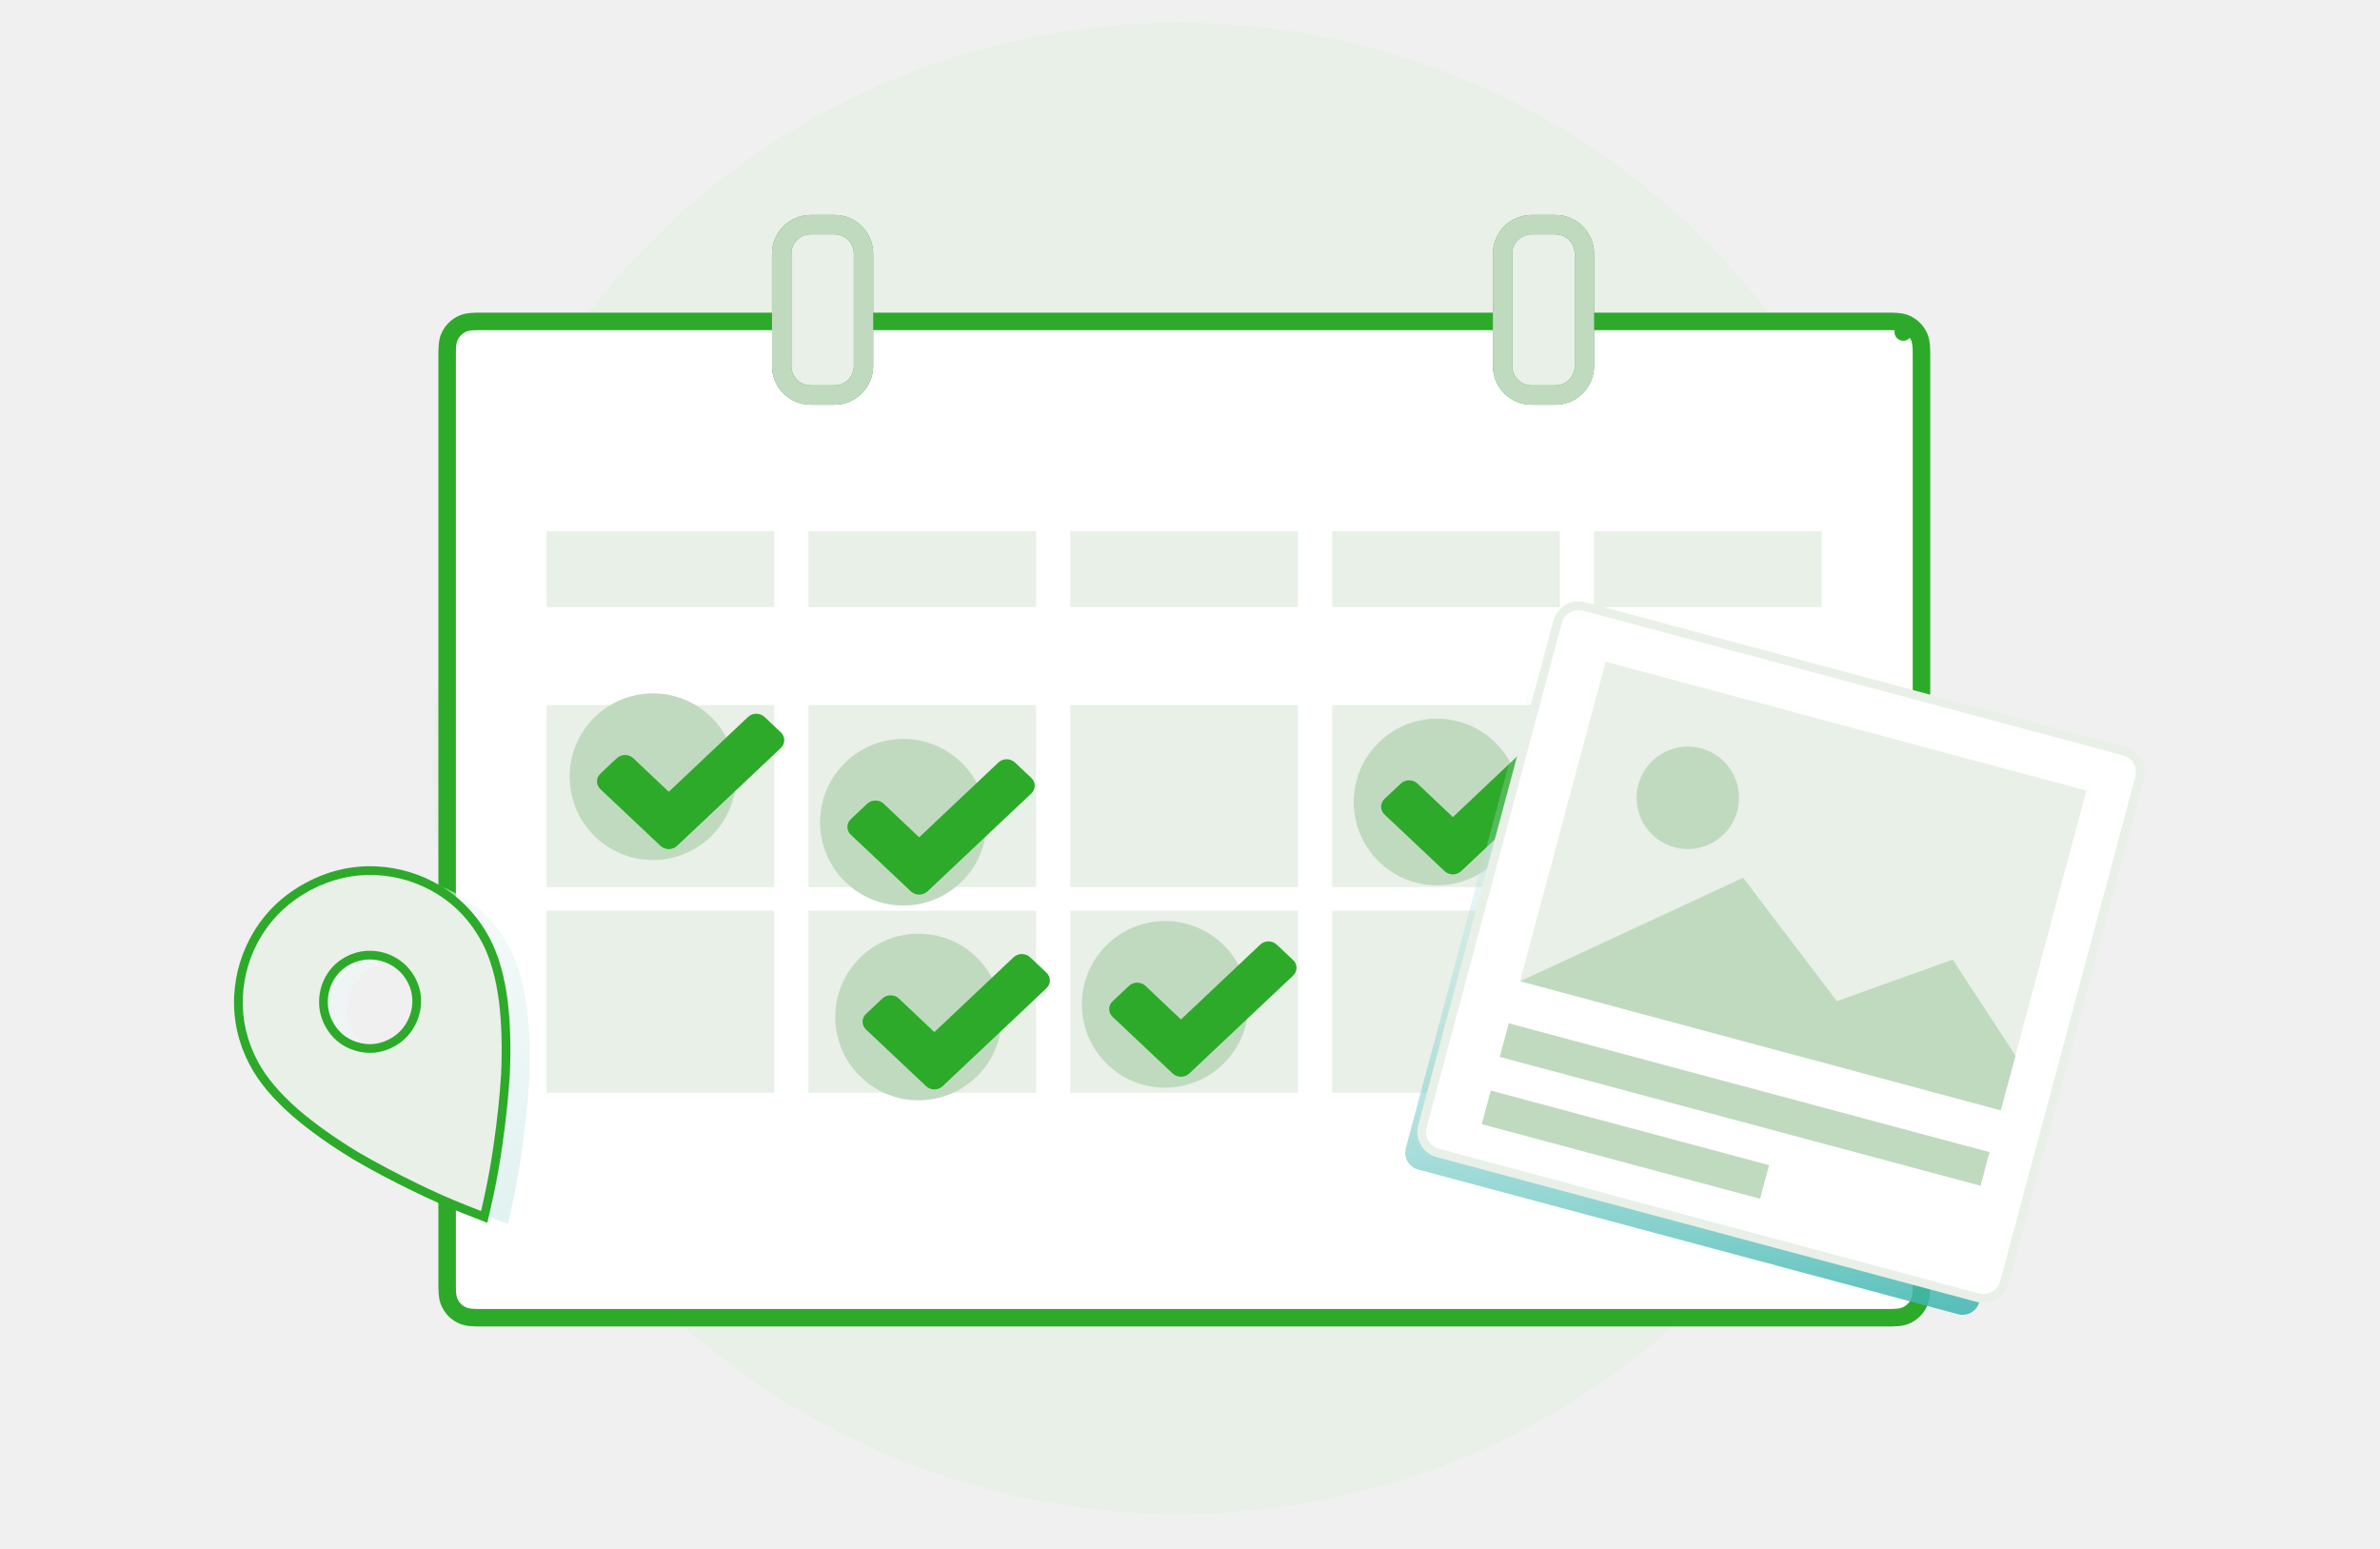
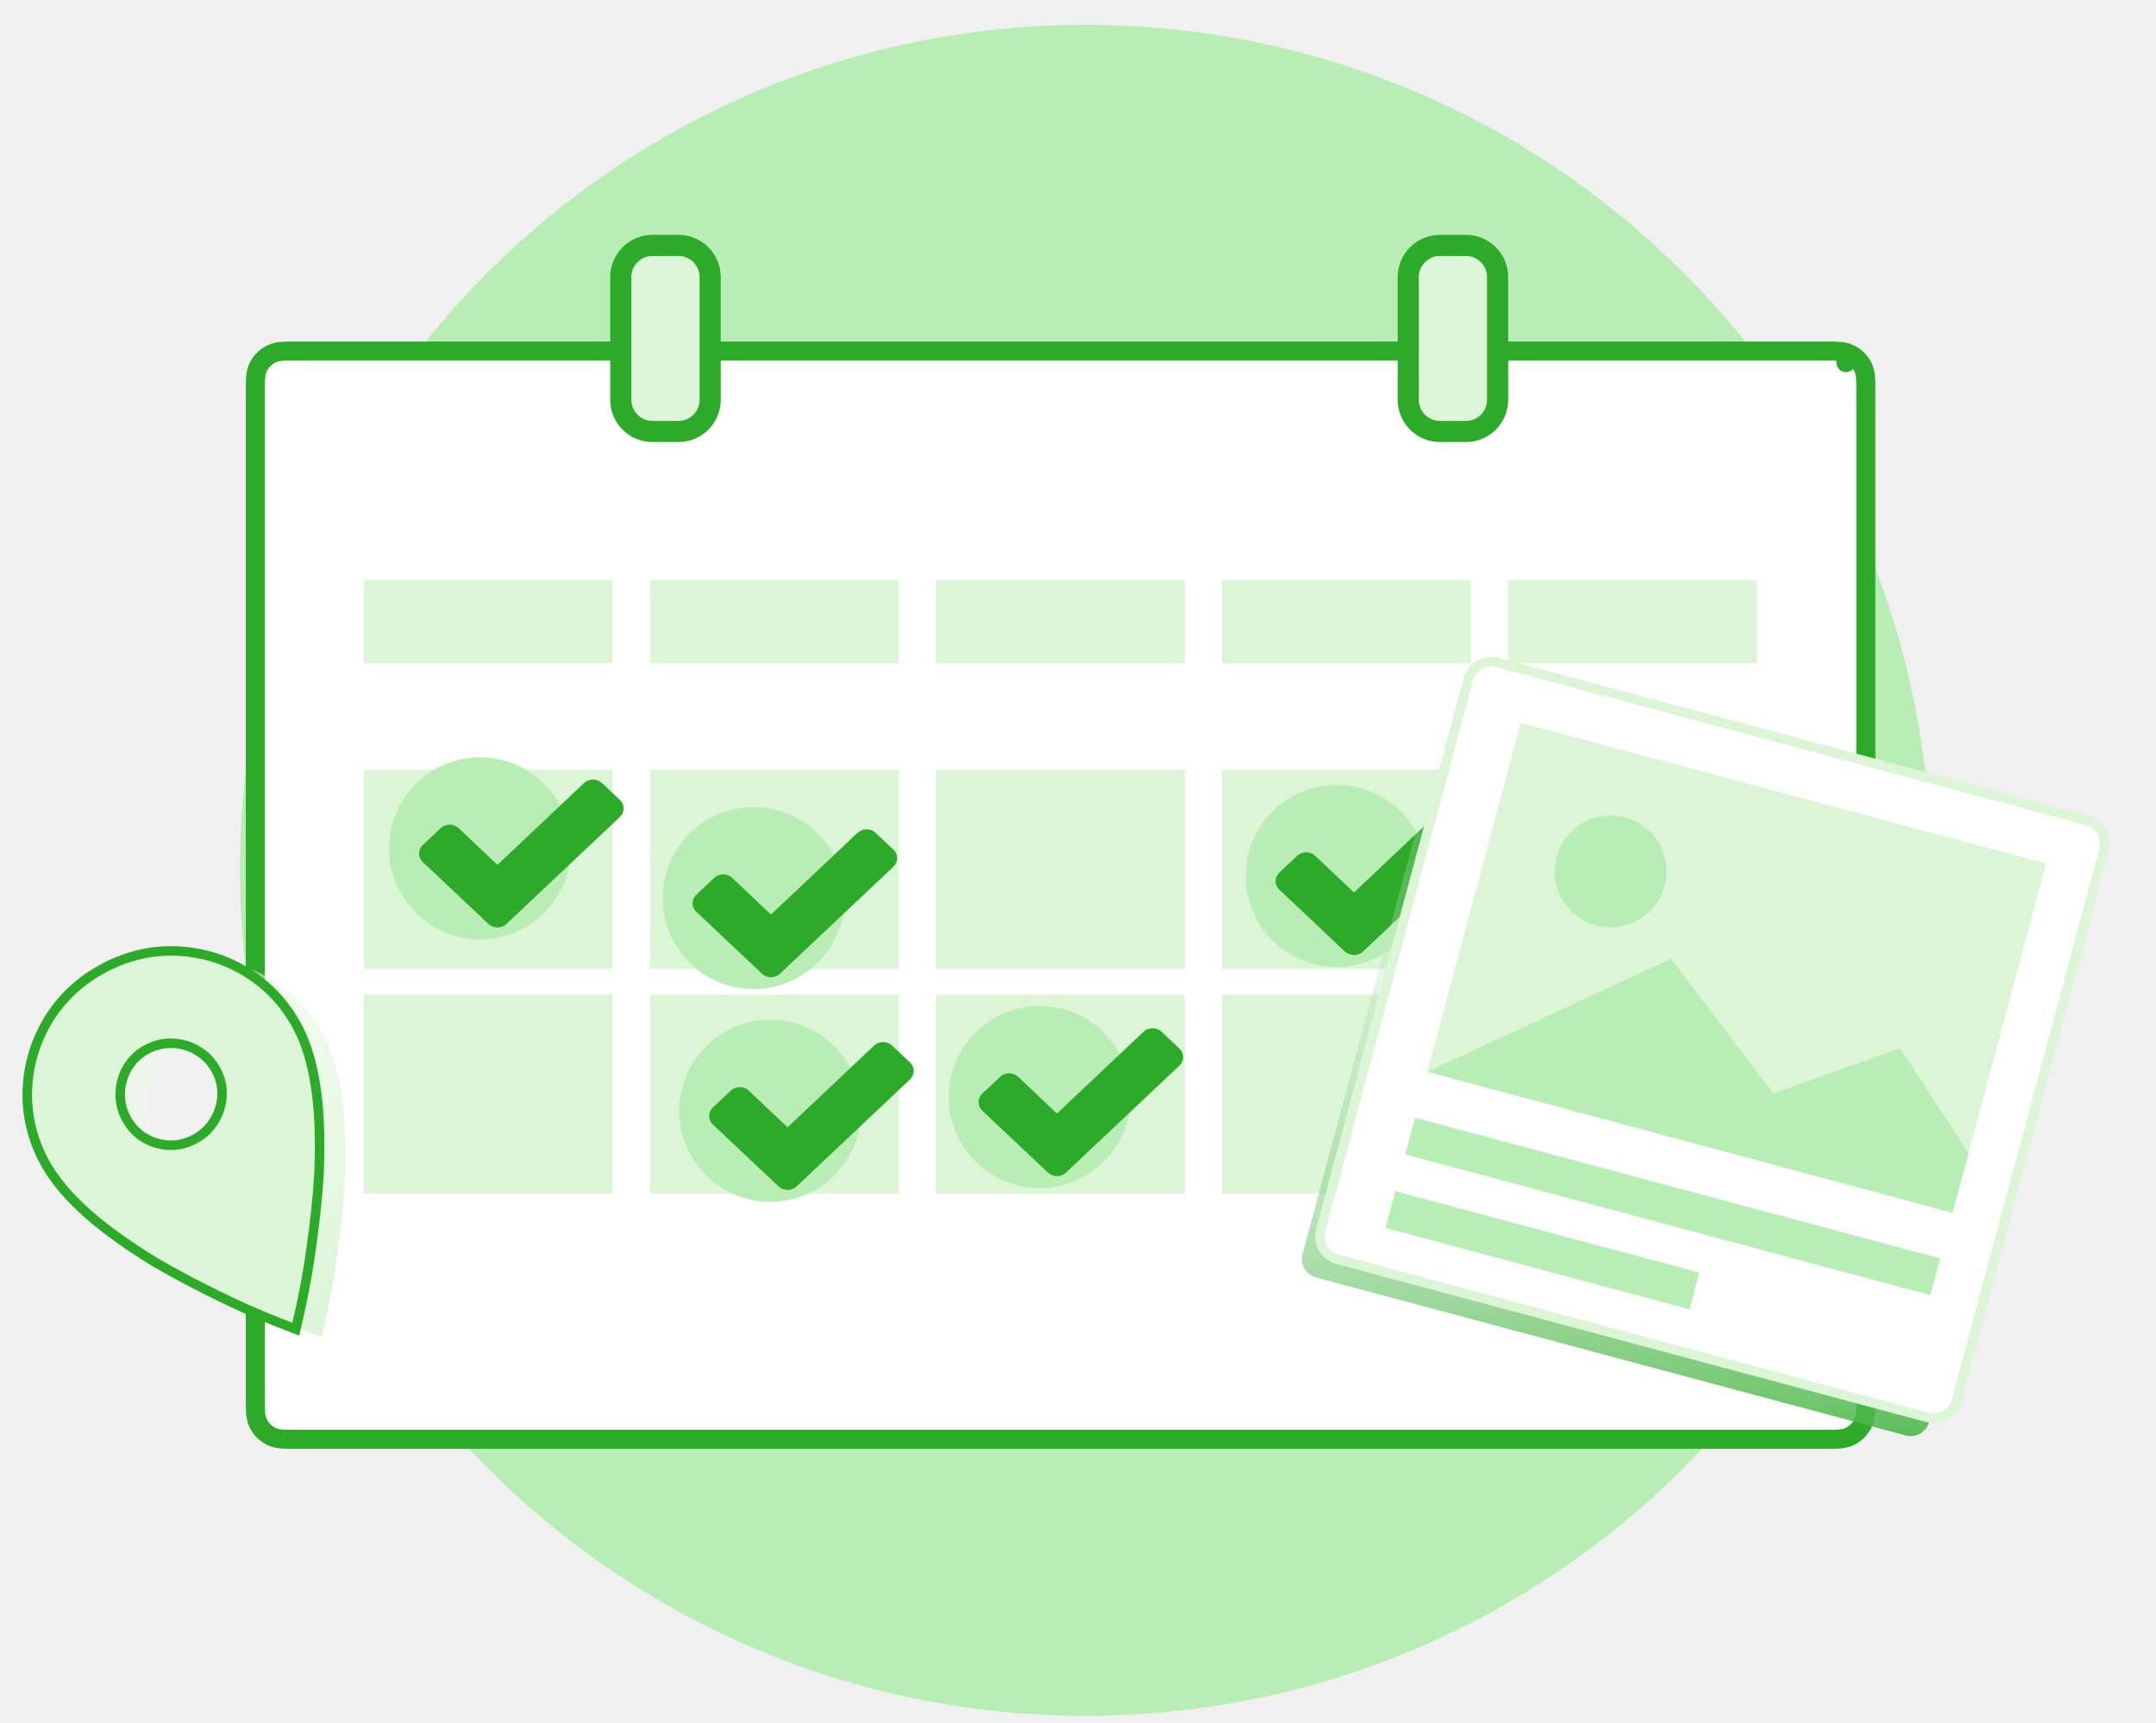
- <svg xmlns="http://www.w3.org/2000/svg" width="246" height="160" viewBox="0 0 246 160" fill="none">
-   <g id="events-icon">
-     <g id="step2">
-       <circle id="Oval 3" cx="121.823" cy="79.412" r="77.059" fill="#E8F0E8" />
-       <g id="browser">
-         <g id="Rectangle 5">
-           <path d="M197.132 33.512L196.723 34.314L197.132 33.512C196.791 33.338 196.437 33.274 196.081 33.245C195.744 33.218 195.335 33.218 194.861 33.218L194.826 33.218H49.998L49.963 33.218C49.489 33.218 49.079 33.218 48.742 33.245C48.386 33.274 48.032 33.338 47.692 33.512C47.184 33.771 46.771 34.184 46.512 34.692C46.338 35.032 46.274 35.386 46.245 35.742C46.218 36.079 46.218 36.489 46.218 36.963L46.218 36.998V132.414L46.218 132.449C46.218 132.923 46.218 133.332 46.245 133.67C46.274 134.025 46.338 134.379 46.512 134.72C46.771 135.228 47.184 135.641 47.692 135.9C48.032 136.073 48.386 136.137 48.742 136.167C49.079 136.194 49.489 136.194 49.963 136.194H49.998H194.826H194.861C195.335 136.194 195.744 136.194 196.081 136.167C196.437 136.137 196.791 136.073 197.132 135.9C197.64 135.641 198.053 135.228 198.312 134.72C198.485 134.379 198.549 134.025 198.578 133.67C198.606 133.333 198.606 132.923 198.606 132.449V132.414V36.998V36.963C198.606 36.488 198.606 36.079 198.578 35.742C198.549 35.386 198.485 35.032 198.312 34.692C198.053 34.184 197.64 33.771 197.132 33.512Z" fill="white" />
-           <path d="M197.132 33.512L196.723 34.314L197.132 33.512C196.791 33.338 196.437 33.274 196.081 33.245C195.744 33.218 195.335 33.218 194.861 33.218L194.826 33.218H49.998L49.963 33.218C49.489 33.218 49.079 33.218 48.742 33.245C48.386 33.274 48.032 33.338 47.692 33.512C47.184 33.771 46.771 34.184 46.512 34.692C46.338 35.032 46.274 35.386 46.245 35.742C46.218 36.079 46.218 36.489 46.218 36.963L46.218 36.998V132.414L46.218 132.449C46.218 132.923 46.218 133.332 46.245 133.67C46.274 134.025 46.338 134.379 46.512 134.72C46.771 135.228 47.184 135.641 47.692 135.9C48.032 136.073 48.386 136.137 48.742 136.167C49.079 136.194 49.489 136.194 49.963 136.194H49.998H194.826H194.861C195.335 136.194 195.744 136.194 196.081 136.167C196.437 136.137 196.791 136.073 197.132 135.9C197.64 135.641 198.053 135.228 198.312 134.72C198.485 134.379 198.549 134.025 198.578 133.67C198.606 133.333 198.606 132.923 198.606 132.449V132.414V36.998V36.963C198.606 36.488 198.606 36.079 198.578 35.742C198.549 35.386 198.485 35.032 198.312 34.692C198.053 34.184 197.64 33.771 197.132 33.512Z" stroke="#C0DAC0" stroke-width="1.8" stroke-linecap="round" stroke-linejoin="round" />
-           <path d="M197.132 33.512L196.723 34.314L197.132 33.512C196.791 33.338 196.437 33.274 196.081 33.245C195.744 33.218 195.335 33.218 194.861 33.218L194.826 33.218H49.998L49.963 33.218C49.489 33.218 49.079 33.218 48.742 33.245C48.386 33.274 48.032 33.338 47.692 33.512C47.184 33.771 46.771 34.184 46.512 34.692C46.338 35.032 46.274 35.386 46.245 35.742C46.218 36.079 46.218 36.489 46.218 36.963L46.218 36.998V132.414L46.218 132.449C46.218 132.923 46.218 133.332 46.245 133.67C46.274 134.025 46.338 134.379 46.512 134.72C46.771 135.228 47.184 135.641 47.692 135.9C48.032 136.073 48.386 136.137 48.742 136.167C49.079 136.194 49.489 136.194 49.963 136.194H49.998H194.826H194.861C195.335 136.194 195.744 136.194 196.081 136.167C196.437 136.137 196.791 136.073 197.132 135.9C197.64 135.641 198.053 135.228 198.312 134.72C198.485 134.379 198.549 134.025 198.578 133.67C198.606 133.333 198.606 132.923 198.606 132.449V132.414V36.998V36.963C198.606 36.488 198.606 36.079 198.578 35.742C198.549 35.386 198.485 35.032 198.312 34.692C198.053 34.184 197.64 33.771 197.132 33.512Z" stroke="#2DAA2A" stroke-width="1.8" stroke-linecap="round" stroke-linejoin="round" />
-         </g>
-         <g id="Rectangle">
-           <rect x="155.307" y="23.222" width="8.458" height="17.608" rx="3" fill="#E8F0E8" />
-           <rect x="155.307" y="23.222" width="8.458" height="17.608" rx="3" stroke="#2DAA2A" stroke-width="2" stroke-linecap="round" stroke-linejoin="round" />
-           <rect x="155.307" y="23.222" width="8.458" height="17.608" rx="3" stroke="#C0DAC0" stroke-width="2" stroke-linecap="round" stroke-linejoin="round" />
-         </g>
-         <g id="Rectangle_2">
-           <rect x="80.797" y="23.222" width="8.458" height="17.608" rx="3" fill="#E8F0E8" />
-           <rect x="80.797" y="23.222" width="8.458" height="17.608" rx="3" stroke="#2DAA2A" stroke-width="2" stroke-linecap="round" stroke-linejoin="round" />
-           <rect x="80.797" y="23.222" width="8.458" height="17.608" rx="3" stroke="#C0DAC0" stroke-width="2" stroke-linecap="round" stroke-linejoin="round" />
-         </g>
-         <path id="Rectangle 6" d="M56.496 72.866H80.025V91.69H56.496V72.866Z" fill="#E8F0E8" />
-         <path id="Rectangle 6_2" d="M56.496 54.902H80.025V62.745H56.496V54.902Z" fill="#E8F0E8" />
-         <path id="Rectangle 6_3" d="M56.496 94.118H80.025V112.941H56.496V94.118Z" fill="#E8F0E8" />
-         <path id="Rectangle 6_4" d="M83.563 72.866H107.092V91.69H83.563V72.866Z" fill="#E8F0E8" />
-         <path id="Rectangle 6_5" d="M83.563 54.902H107.092V62.745H83.563V54.902Z" fill="#E8F0E8" />
-         <path id="Rectangle 6_6" d="M83.563 94.118H107.092V112.941H83.563V94.118Z" fill="#E8F0E8" />
-         <path id="Rectangle 6_7" d="M110.63 72.866H134.16V91.69H110.63V72.866Z" fill="#E8F0E8" />
-         <path id="Rectangle 6_8" d="M110.63 54.902H134.16V62.745H110.63V54.902Z" fill="#E8F0E8" />
-         <path id="Rectangle 6_9" d="M110.63 94.118H134.16V112.941H110.63V94.118Z" fill="#E8F0E8" />
-         <path id="Rectangle 6_10" d="M137.697 72.866H161.227V91.69H137.697V72.866Z" fill="#E8F0E8" />
-         <path id="Rectangle 6_11" d="M137.697 54.902H161.227V62.745H137.697V54.902Z" fill="#E8F0E8" />
-         <path id="Rectangle 6_12" d="M137.697 94.118H161.227V112.941H137.697V94.118Z" fill="#E8F0E8" />
-         <path id="Rectangle 6_13" d="M164.765 72.866H188.294V91.69H164.765V72.866Z" fill="#E8F0E8" />
-         <path id="Rectangle 6_14" d="M164.765 54.902H188.294V62.745H164.765V54.902Z" fill="#E8F0E8" />
-         <path id="Rectangle 6_15" d="M164.765 94.118H188.294V112.941H164.765V94.118Z" fill="#E8F0E8" />
-         <g id="Group 3">
-           <ellipse id="Oval 2" cx="93.37" cy="84.981" rx="8.605" ry="8.611" fill="#C0DAC0" />
-           <path id="Check - FontAwesome" fill-rule="evenodd" clip-rule="evenodd" d="M106.95 81.206C106.95 81.5 106.825 81.794 106.6 82.007L95.858 92.136C95.633 92.348 95.32 92.466 95.008 92.466C94.696 92.466 94.383 92.348 94.159 92.136L87.938 86.27C87.713 86.058 87.588 85.764 87.588 85.469C87.588 85.175 87.713 84.88 87.938 84.668L89.637 83.067C89.862 82.855 90.174 82.737 90.486 82.737C90.799 82.737 91.111 82.855 91.336 83.067L95.008 86.541L103.202 78.803C103.427 78.591 103.739 78.473 104.052 78.473C104.364 78.473 104.676 78.591 104.901 78.803L106.6 80.405C106.825 80.617 106.95 80.911 106.95 81.206Z" fill="#2DAA2A" />
-         </g>
-         <g id="Group 3_2">
-           <ellipse id="Oval 2_2" cx="148.533" cy="82.89" rx="8.605" ry="8.611" fill="#C0DAC0" />
-           <path id="Check - FontAwesome_2" fill-rule="evenodd" clip-rule="evenodd" d="M162.113 79.114C162.113 79.409 161.988 79.703 161.763 79.915L151.021 90.044C150.796 90.256 150.484 90.374 150.171 90.374C149.859 90.374 149.547 90.256 149.322 90.044L143.101 84.179C142.877 83.967 142.752 83.672 142.752 83.378C142.752 83.083 142.877 82.789 143.101 82.577L144.8 80.975C145.025 80.763 145.337 80.645 145.65 80.645C145.962 80.645 146.274 80.763 146.499 80.975L150.171 84.45L158.366 76.711C158.591 76.499 158.903 76.382 159.215 76.382C159.527 76.382 159.84 76.499 160.064 76.711L161.763 78.313C161.988 78.525 162.113 78.82 162.113 79.114Z" fill="#2DAA2A" />
-         </g>
-         <g id="Group 3_3">
-           <ellipse id="Oval 2_3" cx="173.37" cy="103.805" rx="8.605" ry="8.611" fill="#C0DAC0" />
-           <path id="Check - FontAwesome_3" fill-rule="evenodd" clip-rule="evenodd" d="M186.95 100.029C186.95 100.324 186.825 100.618 186.6 100.83L175.857 110.959C175.633 111.171 175.32 111.289 175.008 111.289C174.696 111.289 174.383 111.171 174.159 110.959L167.938 105.094C167.713 104.882 167.588 104.587 167.588 104.293C167.588 103.998 167.713 103.704 167.938 103.492L169.637 101.89C169.862 101.678 170.174 101.56 170.486 101.56C170.798 101.56 171.111 101.678 171.336 101.89L175.008 105.365L183.202 97.626C183.427 97.414 183.739 97.297 184.052 97.297C184.364 97.297 184.676 97.414 184.901 97.626L186.6 99.228C186.825 99.44 186.95 99.735 186.95 100.029Z" fill="#2DAA2A" />
-         </g>
-         <g id="Group 3_4">
-           <ellipse id="Oval 2_4" cx="120.429" cy="103.805" rx="8.605" ry="8.611" fill="#C0DAC0" />
-           <path id="Check - FontAwesome_4" fill-rule="evenodd" clip-rule="evenodd" d="M134.009 100.029C134.009 100.324 133.884 100.618 133.659 100.83L122.916 110.959C122.691 111.171 122.379 111.289 122.067 111.289C121.755 111.289 121.442 111.171 121.218 110.959L114.997 105.094C114.772 104.882 114.647 104.587 114.647 104.293C114.647 103.998 114.772 103.704 114.997 103.492L116.696 101.89C116.921 101.678 117.233 101.56 117.545 101.56C117.857 101.56 118.17 101.678 118.395 101.89L122.067 105.365L130.261 97.626C130.486 97.414 130.798 97.297 131.111 97.297C131.423 97.297 131.735 97.414 131.96 97.626L133.659 99.228C133.884 99.44 134.009 99.735 134.009 100.029Z" fill="#2DAA2A" />
-         </g>
-         <g id="Group 3_5">
-           <ellipse id="Oval 2_5" cx="67.487" cy="80.275" rx="8.605" ry="8.611" fill="#C0DAC0" />
-           <path id="Check - FontAwesome_5" fill-rule="evenodd" clip-rule="evenodd" d="M81.067 76.5C81.067 76.794 80.942 77.089 80.718 77.301L69.975 87.43C69.75 87.642 69.438 87.76 69.126 87.76C68.813 87.76 68.501 87.642 68.276 87.43L62.056 81.564C61.831 81.352 61.706 81.058 61.706 80.763C61.706 80.469 61.831 80.175 62.056 79.963L63.755 78.361C63.979 78.149 64.292 78.031 64.604 78.031C64.916 78.031 65.228 78.149 65.453 78.361L69.126 81.835L77.32 74.097C77.545 73.885 77.857 73.767 78.169 73.767C78.482 73.767 78.794 73.885 79.019 74.097L80.718 75.699C80.942 75.911 81.067 76.205 81.067 76.5Z" fill="#2DAA2A" />
-         </g>
-         <g id="Group 3_6">
-           <ellipse id="Oval 2_6" cx="94.938" cy="105.112" rx="8.605" ry="8.611" fill="#C0DAC0" />
-           <path id="Check - FontAwesome_6" fill-rule="evenodd" clip-rule="evenodd" d="M108.518 101.336C108.518 101.631 108.393 101.925 108.168 102.137L97.426 112.267C97.201 112.479 96.889 112.596 96.577 112.596C96.264 112.596 95.952 112.479 95.727 112.267L89.507 106.401C89.282 106.189 89.157 105.895 89.157 105.6C89.157 105.306 89.282 105.011 89.507 104.799L91.205 103.197C91.43 102.985 91.743 102.868 92.055 102.868C92.367 102.868 92.679 102.985 92.904 103.197L96.577 106.672L104.771 98.934C104.996 98.722 105.308 98.604 105.62 98.604C105.933 98.604 106.245 98.722 106.47 98.934L108.168 100.535C108.393 100.747 108.518 101.042 108.518 101.336Z" fill="#2DAA2A" />
-         </g>
-       </g>
-       <g id="pin">
-         <path id="location_on - material" fill-rule="evenodd" clip-rule="evenodd" d="M42.927 108.526C43.696 108.118 44.308 107.546 44.763 106.813C45.218 106.079 45.466 105.289 45.509 104.441C45.551 103.593 45.368 102.786 44.961 102.019C44.553 101.253 43.982 100.643 43.248 100.19C42.515 99.737 41.717 99.495 40.854 99.462C39.991 99.428 39.176 99.616 38.407 100.025C37.638 100.434 37.033 101.001 36.592 101.728C36.151 102.454 35.913 103.248 35.878 104.109C35.843 104.971 36.029 105.785 36.437 106.551C37.063 107.729 38.006 108.509 39.266 108.892C40.526 109.276 41.747 109.154 42.927 108.526ZM34.324 92.345C36.52 91.177 38.821 90.639 41.228 90.728C43.608 90.833 45.813 91.504 47.845 92.742C49.891 94.007 51.496 95.735 52.661 97.925C53.549 99.595 54.156 101.731 54.483 104.331C54.744 106.545 54.811 109.056 54.684 111.863C54.543 114.115 54.288 116.516 53.919 119.065C53.669 120.849 53.351 122.633 52.963 124.42L52.492 126.514L50.492 125.734C48.794 125.056 47.136 124.322 45.518 123.532C43.198 122.413 41.065 121.282 39.119 120.139C36.721 118.675 34.677 117.215 32.988 115.76C31.014 114.035 29.584 112.338 28.696 110.667C27.531 108.477 26.996 106.18 27.091 103.776C27.201 101.4 27.878 99.197 29.122 97.165C30.394 95.12 32.127 93.513 34.324 92.345Z" fill="url(#paint0_linear)" />
-         <g id="location_on - material_2">
-           <path fill-rule="evenodd" clip-rule="evenodd" d="M40.484 107.787C41.253 107.378 41.865 106.807 42.32 106.073C42.775 105.339 43.024 104.549 43.066 103.701C43.108 102.853 42.925 102.046 42.518 101.279C42.11 100.513 41.539 99.903 40.806 99.45C40.072 98.998 39.274 98.755 38.411 98.722C37.549 98.689 36.733 98.877 35.964 99.285C35.196 99.694 34.591 100.261 34.15 100.988C33.708 101.714 33.47 102.508 33.435 103.369C33.4 104.231 33.587 105.045 33.994 105.812C34.62 106.989 35.563 107.769 36.824 108.153C38.084 108.536 39.304 108.414 40.484 107.787ZM31.881 91.606C34.077 90.438 36.379 89.899 38.786 89.989C41.165 90.093 43.371 90.764 45.402 92.002C47.448 93.267 49.053 94.995 50.218 97.185C51.106 98.855 51.713 100.991 52.04 103.592C52.301 105.806 52.368 108.316 52.241 111.123C52.101 113.375 51.846 115.776 51.476 118.326C51.227 120.109 50.908 121.894 50.52 123.68L50.049 125.775L48.049 124.994C46.351 124.317 44.693 123.583 43.076 122.792C40.755 121.673 38.622 120.542 36.676 119.399C34.278 117.935 32.234 116.475 30.545 115.02C28.572 113.295 27.141 111.598 26.253 109.928C25.088 107.737 24.553 105.44 24.649 103.037C24.759 100.66 25.435 98.457 26.68 96.426C27.951 94.38 29.685 92.773 31.881 91.606Z" fill="#E8F0E8" />
-           <path d="M38.786 89.989L38.805 89.539L38.802 89.539L38.786 89.989ZM45.402 92.002L45.639 91.619L45.636 91.618L45.402 92.002ZM52.04 103.592L52.487 103.539L52.486 103.536L52.04 103.592ZM52.241 111.123L52.691 111.151L52.691 111.143L52.241 111.123ZM51.476 118.326L51.03 118.261L51.03 118.263L51.476 118.326ZM50.52 123.68L50.959 123.779L50.96 123.776L50.52 123.68ZM50.049 125.775L49.885 126.194L50.373 126.384L50.488 125.873L50.049 125.775ZM48.049 124.994L47.883 125.412L47.886 125.413L48.049 124.994ZM43.076 122.792L43.273 122.388L43.271 122.387L43.076 122.792ZM36.676 119.399L36.442 119.783L36.448 119.787L36.676 119.399ZM30.545 115.02L30.249 115.359L30.252 115.361L30.545 115.02ZM24.649 103.037L24.199 103.016L24.199 103.019L24.649 103.037ZM26.68 96.426L26.297 96.188L26.296 96.191L26.68 96.426ZM40.696 108.184C41.534 107.738 42.205 107.112 42.703 106.31L41.938 105.836C41.525 106.501 40.972 107.017 40.273 107.389L40.696 108.184ZM42.703 106.31C43.197 105.513 43.469 104.649 43.515 103.723L42.617 103.679C42.578 104.449 42.353 105.166 41.938 105.836L42.703 106.31ZM43.515 103.723C43.562 102.793 43.36 101.905 42.915 101.068L42.12 101.491C42.491 102.187 42.654 102.914 42.617 103.679L43.515 103.723ZM42.915 101.068C42.47 100.232 41.844 99.562 41.042 99.067L40.569 99.833C41.235 100.244 41.75 100.794 42.12 101.491L42.915 101.068ZM41.042 99.067C40.242 98.574 39.369 98.308 38.428 98.272L38.394 99.171C39.179 99.201 39.902 99.421 40.569 99.833L41.042 99.067ZM38.428 98.272C37.486 98.236 36.591 98.442 35.753 98.888L36.176 99.683C36.875 99.311 37.612 99.141 38.394 99.171L38.428 98.272ZM35.753 98.888C34.915 99.334 34.249 99.957 33.765 100.754L34.534 101.221C34.932 100.566 35.477 100.054 36.176 99.683L35.753 98.888ZM33.765 100.754C33.283 101.547 33.023 102.415 32.986 103.351L33.885 103.388C33.917 102.601 34.133 101.882 34.534 101.221L33.765 100.754ZM32.986 103.351C32.947 104.293 33.152 105.186 33.597 106.023L34.392 105.6C34.021 104.904 33.853 104.169 33.885 103.388L32.986 103.351ZM33.597 106.023C34.278 107.304 35.316 108.164 36.693 108.583L36.955 107.722C35.81 107.374 34.962 106.673 34.392 105.6L33.597 106.023ZM36.693 108.583C38.069 109.002 39.412 108.866 40.696 108.184L40.273 107.389C39.196 107.962 38.099 108.07 36.955 107.722L36.693 108.583ZM32.092 92.003C34.221 90.871 36.444 90.352 38.769 90.438L38.802 89.539C36.313 89.446 33.933 90.004 31.67 91.208L32.092 92.003ZM38.766 90.438C41.07 90.539 43.201 91.188 45.168 92.386L45.636 91.618C43.54 90.34 41.261 89.647 38.805 89.539L38.766 90.438ZM45.165 92.385C47.141 93.607 48.692 95.274 49.821 97.397L50.615 96.974C49.414 94.716 47.755 92.928 45.639 91.619L45.165 92.385ZM49.821 97.397C50.675 99.004 51.271 101.082 51.593 103.648L52.486 103.536C52.155 100.9 51.537 98.707 50.615 96.974L49.821 97.397ZM51.593 103.644C51.851 105.829 51.918 108.314 51.792 111.103L52.691 111.143C52.819 108.318 52.752 105.782 52.487 103.539L51.593 103.644ZM51.792 111.095C51.652 113.333 51.399 115.722 51.03 118.261L51.921 118.39C52.292 115.83 52.549 113.417 52.69 111.151L51.792 111.095ZM51.03 118.263C50.783 120.035 50.466 121.809 50.08 123.585L50.96 123.776C51.35 121.978 51.671 120.182 51.922 118.388L51.03 118.263ZM50.081 123.582L49.61 125.676L50.488 125.873L50.959 123.779L50.081 123.582ZM50.213 125.355L48.213 124.575L47.886 125.413L49.885 126.194L50.213 125.355ZM48.216 124.576C46.528 123.903 44.88 123.173 43.273 122.388L42.878 123.196C44.506 123.992 46.174 124.73 47.883 125.412L48.216 124.576ZM43.271 122.387C40.96 121.272 38.838 120.147 36.904 119.011L36.448 119.787C38.406 120.937 40.55 122.074 42.88 123.197L43.271 122.387ZM36.911 119.015C34.528 117.56 32.505 116.115 30.839 114.68L30.252 115.361C31.963 116.836 34.028 118.309 36.442 119.783L36.911 119.015ZM30.841 114.682C28.894 112.98 27.505 111.324 26.65 109.716L25.855 110.139C26.777 111.872 28.249 113.611 30.249 115.359L30.841 114.682ZM26.65 109.716C25.522 107.594 25.006 105.376 25.098 103.055L24.199 103.019C24.101 105.505 24.655 107.881 25.855 110.139L26.65 109.716ZM25.098 103.057C25.204 100.757 25.859 98.627 27.063 96.661L26.296 96.191C25.012 98.286 24.312 100.564 24.199 103.016L25.098 103.057ZM27.062 96.663C28.29 94.687 29.964 93.135 32.092 92.003L31.67 91.208C29.406 92.412 27.612 94.073 26.297 96.188L27.062 96.663Z" fill="#2DAA2A" />
-         </g>
-       </g>
-       <g id="pic">
-         <path id="Rectangle 4" d="M159.277 66.533C159.534 65.573 160.521 65.003 161.482 65.26L217.289 80.213C218.249 80.471 218.819 81.458 218.562 82.418L204.591 134.557C204.334 135.517 203.347 136.087 202.387 135.829L146.579 120.876C145.619 120.619 145.049 119.632 145.307 118.671L159.277 66.533Z" fill="url(#paint1_linear)" />
-         <path id="Rectangle 4_2" d="M163.749 62.68C162.549 62.358 161.315 63.071 160.994 64.271L147.023 116.41C146.702 117.61 147.414 118.844 148.614 119.165L204.421 134.119C205.622 134.44 206.855 133.728 207.177 132.528L221.148 80.389C221.469 79.189 220.757 77.955 219.557 77.634L163.749 62.68Z" fill="white" stroke="#E8F0E8" stroke-width="0.9" stroke-linecap="round" stroke-linejoin="round" />
-         <path id="Rectangle 4_3" d="M165.961 68.395L215.655 81.711L206.807 114.733L157.113 101.417L165.961 68.395Z" fill="#E8F0E8" />
-         <circle id="Oval 4" cx="174.454" cy="82.457" r="5.294" transform="rotate(15 174.454 82.4568)" fill="#C0DAC0" />
-         <path id="Rectangle 4_4" d="M155.948 105.762L205.643 119.078L204.711 122.554L155.017 109.238L155.948 105.762Z" fill="#C0DAC0" />
-         <path id="Rectangle 4_5" d="M154.086 112.714L182.856 120.423L181.925 123.899L153.154 116.19L154.086 112.714Z" fill="#C0DAC0" />
-         <path id="Path 4" d="M157.133 101.414L180.171 90.719L189.86 103.472L201.836 99.182L208.334 109.122L206.794 114.759L157.133 101.414Z" fill="#C0DAC0" />
-       </g>
-     </g>
-   </g>
+ <svg xmlns="http://www.w3.org/2000/svg" width="204" height="163" viewBox="0 0 204 163" fill="none">
+   <circle cx="102.706" cy="82.353" r="80" fill="#B9EDB6" />
+   <path d="M175.073 33.512L174.664 34.314L175.073 33.512C174.732 33.338 174.378 33.274 174.022 33.245C173.685 33.218 173.276 33.218 172.801 33.218L172.767 33.218H27.939L27.904 33.218C27.43 33.218 27.02 33.218 26.683 33.245C26.327 33.274 25.973 33.338 25.633 33.512C25.125 33.771 24.712 34.184 24.453 34.692C24.279 35.032 24.215 35.386 24.186 35.742C24.159 36.079 24.159 36.489 24.159 36.963L24.159 36.998V132.414L24.159 132.449C24.159 132.923 24.159 133.332 24.186 133.67C24.215 134.025 24.279 134.379 24.453 134.72C24.712 135.228 25.125 135.641 25.633 135.9C25.973 136.073 26.327 136.137 26.683 136.167C27.02 136.194 27.429 136.194 27.904 136.194H27.939H172.767H172.802C173.276 136.194 173.685 136.194 174.022 136.167C174.378 136.137 174.732 136.073 175.073 135.9C175.581 135.641 175.994 135.228 176.253 134.72C176.426 134.379 176.49 134.025 176.519 133.67C176.547 133.333 176.547 132.923 176.547 132.449V132.414V36.998V36.963C176.547 36.488 176.547 36.079 176.519 35.742C176.49 35.386 176.426 35.032 176.253 34.692C175.994 34.184 175.581 33.771 175.073 33.512Z" fill="white" stroke="#2DAA2A" stroke-width="1.8" stroke-linecap="round" stroke-linejoin="round" />
+   <rect x="133.248" y="23.222" width="8.458" height="17.608" rx="3" fill="#DBF5D6" stroke="#2DAA2A" stroke-width="2" stroke-linecap="round" stroke-linejoin="round" />
+   <rect x="58.738" y="23.222" width="8.458" height="17.608" rx="3" fill="#DBF5D6" stroke="#2DAA2A" stroke-width="2" stroke-linecap="round" stroke-linejoin="round" />
+   <path d="M34.437 72.866H57.966V91.69H34.437V72.866Z" fill="#DBF5D6" />
+   <path d="M34.437 54.902H57.966V62.745H34.437V54.902Z" fill="#DBF5D6" />
+   <path d="M34.437 94.118H57.966V112.941H34.437V94.118Z" fill="#DBF5D6" />
+   <path d="M61.504 72.866H85.033V91.69H61.504V72.866Z" fill="#DBF5D6" />
+   <path d="M61.504 54.902H85.033V62.745H61.504V54.902Z" fill="#DBF5D6" />
+   <path d="M61.504 94.118H85.033V112.941H61.504V94.118Z" fill="#DBF5D6" />
+   <path d="M88.571 72.866H112.101V91.69H88.571V72.866Z" fill="#DBF5D6" />
+   <path d="M88.571 54.902H112.101V62.745H88.571V54.902Z" fill="#DBF5D6" />
+   <path d="M88.571 94.118H112.101V112.941H88.571V94.118Z" fill="#DBF5D6" />
+   <path d="M115.638 72.866H139.168V91.69H115.638V72.866Z" fill="#DBF5D6" />
+   <path d="M115.638 54.902H139.168V62.745H115.638V54.902Z" fill="#DBF5D6" />
+   <path d="M115.638 94.118H139.168V112.941H115.638V94.118Z" fill="#DBF5D6" />
+   <path d="M142.706 72.866H166.235V91.69H142.706V72.866Z" fill="#DBF5D6" />
+   <path d="M142.706 54.902H166.235V62.745H142.706V54.902Z" fill="#DBF5D6" />
+   <path d="M142.706 94.118H166.235V112.941H142.706V94.118Z" fill="#DBF5D6" />
+   <ellipse cx="71.311" cy="84.981" rx="8.605" ry="8.611" fill="#B9EDB6" />
+   <path fill-rule="evenodd" clip-rule="evenodd" d="M84.891 81.206C84.891 81.5 84.766 81.794 84.541 82.007L73.799 92.136C73.574 92.348 73.261 92.466 72.949 92.466C72.637 92.466 72.325 92.348 72.1 92.136L65.879 86.27C65.654 86.058 65.529 85.764 65.529 85.469C65.529 85.175 65.654 84.88 65.879 84.668L67.578 83.067C67.803 82.855 68.115 82.737 68.427 82.737C68.74 82.737 69.052 82.855 69.277 83.067L72.949 86.541L81.143 78.803C81.368 78.591 81.68 78.473 81.993 78.473C82.305 78.473 82.617 78.591 82.842 78.803L84.541 80.405C84.766 80.617 84.891 80.911 84.891 81.206Z" fill="#2DAA2A" />
+   <ellipse cx="126.474" cy="82.89" rx="8.605" ry="8.611" fill="#B9EDB6" />
+   <path fill-rule="evenodd" clip-rule="evenodd" d="M140.054 79.114C140.054 79.409 139.929 79.703 139.704 79.915L128.962 90.044C128.737 90.256 128.425 90.374 128.113 90.374C127.8 90.374 127.488 90.256 127.263 90.044L121.043 84.179C120.818 83.967 120.693 83.672 120.693 83.378C120.693 83.083 120.818 82.789 121.043 82.577L122.741 80.975C122.966 80.763 123.279 80.645 123.591 80.645C123.903 80.645 124.215 80.763 124.44 80.975L128.113 84.45L136.307 76.711C136.532 76.499 136.844 76.382 137.156 76.382C137.469 76.382 137.781 76.499 138.006 76.711L139.704 78.313C139.929 78.525 140.054 78.82 140.054 79.114Z" fill="#2DAA2A" />
+   <ellipse cx="151.311" cy="103.805" rx="8.605" ry="8.611" fill="#B9EDB6" />
+   <path fill-rule="evenodd" clip-rule="evenodd" d="M164.891 100.029C164.891 100.324 164.766 100.618 164.541 100.83L153.798 110.959C153.574 111.171 153.261 111.289 152.949 111.289C152.637 111.289 152.325 111.171 152.1 110.959L145.879 105.094C145.654 104.882 145.529 104.587 145.529 104.293C145.529 103.998 145.654 103.704 145.879 103.492L147.578 101.89C147.803 101.678 148.115 101.56 148.427 101.56C148.74 101.56 149.052 101.678 149.277 101.89L152.949 105.365L161.143 97.626C161.368 97.414 161.68 97.297 161.993 97.297C162.305 97.297 162.617 97.414 162.842 97.626L164.541 99.228C164.766 99.44 164.891 99.735 164.891 100.029Z" fill="#2DAA2A" />
+   <ellipse cx="98.37" cy="103.805" rx="8.605" ry="8.611" fill="#B9EDB6" />
+   <path fill-rule="evenodd" clip-rule="evenodd" d="M111.95 100.029C111.95 100.324 111.825 100.618 111.6 100.83L100.858 110.959C100.633 111.171 100.32 111.289 100.008 111.289C99.696 111.289 99.384 111.171 99.159 110.959L92.938 105.094C92.713 104.882 92.588 104.587 92.588 104.293C92.588 103.998 92.713 103.704 92.938 103.492L94.637 101.89C94.862 101.678 95.174 101.56 95.486 101.56C95.799 101.56 96.111 101.678 96.336 101.89L100.008 105.365L108.202 97.626C108.427 97.414 108.739 97.297 109.052 97.297C109.364 97.297 109.676 97.414 109.901 97.626L111.6 99.228C111.825 99.44 111.95 99.735 111.95 100.029Z" fill="#2DAA2A" />
+   <ellipse cx="45.428" cy="80.275" rx="8.605" ry="8.611" fill="#B9EDB6" />
+   <path fill-rule="evenodd" clip-rule="evenodd" d="M59.008 76.5C59.008 76.794 58.883 77.089 58.659 77.301L47.916 87.43C47.691 87.642 47.379 87.76 47.067 87.76C46.755 87.76 46.442 87.642 46.217 87.43L39.997 81.564C39.772 81.352 39.647 81.058 39.647 80.763C39.647 80.469 39.772 80.175 39.997 79.963L41.696 78.361C41.92 78.149 42.233 78.031 42.545 78.031C42.857 78.031 43.169 78.149 43.394 78.361L47.067 81.835L55.261 74.097C55.486 73.885 55.798 73.767 56.11 73.767C56.423 73.767 56.735 73.885 56.96 74.097L58.659 75.699C58.883 75.911 59.008 76.205 59.008 76.5Z" fill="#2DAA2A" />
+   <ellipse cx="72.879" cy="105.112" rx="8.605" ry="8.611" fill="#B9EDB6" />
+   <path fill-rule="evenodd" clip-rule="evenodd" d="M86.46 101.336C86.46 101.631 86.335 101.925 86.11 102.137L75.367 112.267C75.142 112.479 74.83 112.596 74.518 112.596C74.206 112.596 73.893 112.479 73.668 112.267L67.448 106.401C67.223 106.189 67.098 105.895 67.098 105.6C67.098 105.306 67.223 105.011 67.448 104.799L69.147 103.197C69.371 102.985 69.684 102.868 69.996 102.868C70.308 102.868 70.621 102.985 70.846 103.197L74.518 106.672L82.712 98.934C82.937 98.722 83.249 98.604 83.561 98.604C83.874 98.604 84.186 98.722 84.411 98.934L86.11 100.535C86.335 100.747 86.46 101.042 86.46 101.336Z" fill="#2DAA2A" />
+   <path fill-rule="evenodd" clip-rule="evenodd" d="M20.868 108.526C21.637 108.118 22.249 107.546 22.704 106.813C23.159 106.079 23.407 105.289 23.45 104.441C23.492 103.593 23.309 102.786 22.902 102.019C22.494 101.253 21.923 100.643 21.19 100.19C20.456 99.737 19.658 99.495 18.795 99.462C17.932 99.428 17.117 99.616 16.348 100.025C15.579 100.434 14.975 101.001 14.533 101.728C14.092 102.454 13.854 103.248 13.819 104.109C13.784 104.971 13.97 105.785 14.378 106.551C15.004 107.729 15.947 108.509 17.207 108.892C18.468 109.276 19.688 109.154 20.868 108.526ZM12.265 92.345C14.461 91.177 16.762 90.639 19.169 90.728C21.549 90.833 23.755 91.504 25.786 92.742C27.832 94.007 29.437 95.735 30.602 97.925C31.49 99.595 32.097 101.731 32.424 104.331C32.685 106.545 32.752 109.056 32.625 111.863C32.485 114.115 32.229 116.516 31.86 119.065C31.61 120.849 31.292 122.633 30.904 124.42L30.433 126.514L28.433 125.734C26.735 125.056 25.077 124.322 23.459 123.532C21.139 122.413 19.006 121.282 17.06 120.139C14.662 118.675 12.618 117.215 10.929 115.76C8.956 114.035 7.525 112.338 6.637 110.667C5.472 108.477 4.937 106.18 5.033 103.776C5.142 101.4 5.819 99.197 7.063 97.165C8.335 95.12 10.069 93.513 12.265 92.345Z" fill="url(#paint0_linear)" />
+   <path fill-rule="evenodd" clip-rule="evenodd" d="M18.425 107.787C19.194 107.378 19.806 106.807 20.261 106.073C20.716 105.339 20.965 104.549 21.007 103.701C21.049 102.853 20.866 102.046 20.459 101.279C20.051 100.513 19.48 99.903 18.747 99.45C18.013 98.998 17.215 98.755 16.352 98.722C15.49 98.689 14.674 98.877 13.905 99.285C13.137 99.694 12.532 100.261 12.091 100.988C11.649 101.714 11.411 102.508 11.376 103.369C11.341 104.231 11.527 105.045 11.935 105.812C12.561 106.989 13.504 107.769 14.764 108.153C16.025 108.536 17.245 108.414 18.425 107.787ZM9.822 91.606C12.018 90.438 14.32 89.899 16.727 89.989C19.106 90.093 21.312 90.764 23.343 92.002C25.389 93.267 26.994 94.995 28.159 97.185C29.047 98.855 29.654 100.991 29.981 103.592C30.242 105.806 30.309 108.316 30.182 111.123C30.042 113.375 29.787 115.776 29.417 118.326C29.168 120.109 28.849 121.894 28.461 123.68L27.99 125.775L25.99 124.994C24.292 124.317 22.634 123.583 21.017 122.792C18.696 121.673 16.563 120.542 14.617 119.399C12.219 117.935 10.175 116.475 8.486 115.02C6.513 113.295 5.082 111.598 4.194 109.928C3.029 107.737 2.494 105.44 2.59 103.037C2.7 100.66 3.376 98.457 4.62 96.426C5.892 94.38 7.626 92.773 9.822 91.606Z" fill="#DBF5D6" />
+   <path d="M16.727 89.989L16.746 89.539L16.743 89.539L16.727 89.989ZM23.343 92.002L23.58 91.619L23.577 91.618L23.343 92.002ZM29.981 103.592L30.428 103.539L30.427 103.536L29.981 103.592ZM30.182 111.123L30.631 111.151L30.632 111.143L30.182 111.123ZM29.417 118.326L28.971 118.261L28.971 118.263L29.417 118.326ZM28.461 123.68L28.9 123.779L28.901 123.776L28.461 123.68ZM27.99 125.775L27.826 126.194L28.314 126.384L28.429 125.873L27.99 125.775ZM25.99 124.994L25.824 125.412L25.827 125.413L25.99 124.994ZM21.017 122.792L21.214 122.388L21.212 122.387L21.017 122.792ZM14.617 119.399L14.383 119.783L14.389 119.787L14.617 119.399ZM8.486 115.02L8.19 115.359L8.193 115.361L8.486 115.02ZM2.59 103.037L2.14 103.016L2.14 103.019L2.59 103.037ZM4.62 96.426L4.238 96.188L4.237 96.191L4.62 96.426ZM18.637 108.184C19.475 107.738 20.146 107.112 20.643 106.31L19.879 105.836C19.466 106.501 18.913 107.017 18.214 107.389L18.637 108.184ZM20.643 106.31C21.138 105.513 21.41 104.649 21.456 103.723L20.558 103.679C20.519 104.449 20.294 105.166 19.879 105.836L20.643 106.31ZM21.456 103.723C21.503 102.793 21.301 101.905 20.856 101.068L20.061 101.491C20.432 102.187 20.596 102.914 20.558 103.679L21.456 103.723ZM20.856 101.068C20.411 100.232 19.785 99.562 18.983 99.067L18.511 99.833C19.176 100.244 19.691 100.794 20.061 101.491L20.856 101.068ZM18.983 99.067C18.183 98.574 17.31 98.308 16.369 98.272L16.335 99.171C17.12 99.201 17.843 99.421 18.511 99.833L18.983 99.067ZM16.369 98.272C15.427 98.236 14.532 98.442 13.694 98.888L14.117 99.683C14.816 99.311 15.553 99.141 16.335 99.171L16.369 98.272ZM13.694 98.888C12.856 99.334 12.19 99.957 11.706 100.754L12.475 101.221C12.873 100.566 13.418 100.054 14.117 99.683L13.694 98.888ZM11.706 100.754C11.224 101.547 10.964 102.415 10.927 103.351L11.826 103.388C11.858 102.601 12.074 101.882 12.475 101.221L11.706 100.754ZM10.927 103.351C10.888 104.293 11.093 105.186 11.538 106.023L12.332 105.6C11.962 104.904 11.794 104.169 11.826 103.388L10.927 103.351ZM11.538 106.023C12.219 107.304 13.257 108.164 14.633 108.583L14.896 107.722C13.751 107.374 12.903 106.673 12.332 105.6L11.538 106.023ZM14.633 108.583C16.01 109.002 17.353 108.866 18.637 108.184L18.214 107.389C17.137 107.962 16.04 108.07 14.896 107.722L14.633 108.583ZM10.033 92.003C12.162 90.871 14.385 90.352 16.71 90.438L16.743 89.539C14.254 89.446 11.874 90.004 9.611 91.208L10.033 92.003ZM16.707 90.438C19.011 90.539 21.142 91.188 23.109 92.386L23.577 91.618C21.481 90.34 19.202 89.647 16.746 89.539L16.707 90.438ZM23.106 92.385C25.082 93.607 26.633 95.274 27.762 97.397L28.556 96.974C27.355 94.716 25.696 92.928 23.58 91.619L23.106 92.385ZM27.762 97.397C28.616 99.004 29.212 101.082 29.534 103.648L30.427 103.536C30.096 100.9 29.478 98.707 28.556 96.974L27.762 97.397ZM29.534 103.644C29.792 105.829 29.859 108.314 29.733 111.103L30.632 111.143C30.76 108.318 30.693 105.782 30.428 103.539L29.534 103.644ZM29.733 111.095C29.593 113.333 29.34 115.722 28.971 118.261L29.862 118.39C30.233 115.83 30.49 113.417 30.631 111.151L29.733 111.095ZM28.971 118.263C28.724 120.035 28.407 121.809 28.021 123.585L28.901 123.776C29.291 121.978 29.612 120.182 29.863 118.388L28.971 118.263ZM28.022 123.582L27.551 125.676L28.429 125.873L28.9 123.779L28.022 123.582ZM28.154 125.355L26.154 124.575L25.827 125.413L27.826 126.194L28.154 125.355ZM26.157 124.576C24.469 123.903 22.822 123.173 21.214 122.388L20.819 123.196C22.447 123.992 24.115 124.73 25.824 125.412L26.157 124.576ZM21.212 122.387C18.901 121.272 16.779 120.147 14.845 119.011L14.389 119.787C16.347 120.937 18.491 122.074 20.821 123.197L21.212 122.387ZM14.852 119.015C12.469 117.56 10.447 116.115 8.78 114.68L8.193 115.361C9.904 116.836 11.969 118.309 14.383 119.783L14.852 119.015ZM8.782 114.682C6.835 112.98 5.446 111.324 4.591 109.716L3.796 110.139C4.718 111.872 6.19 113.611 8.19 115.359L8.782 114.682ZM4.591 109.716C3.463 107.594 2.947 105.376 3.039 103.055L2.14 103.019C2.042 105.505 2.596 107.881 3.796 110.139L4.591 109.716ZM3.039 103.057C3.146 100.757 3.8 98.627 5.004 96.661L4.237 96.191C2.953 98.286 2.254 100.564 2.14 103.016L3.039 103.057ZM5.003 96.663C6.231 94.687 7.905 93.135 10.033 92.003L9.611 91.208C7.347 92.412 5.553 94.073 4.238 96.188L5.003 96.663Z" fill="#2DAA2A" />
+   <path d="M137.218 66.533C137.476 65.573 138.463 65.003 139.423 65.26L195.23 80.213C196.19 80.471 196.76 81.458 196.503 82.418L182.532 134.557C182.275 135.517 181.288 136.087 180.328 135.829L124.521 120.876C123.56 120.619 122.99 119.632 123.248 118.671L137.218 66.533Z" fill="url(#paint1_linear)" />
+   <path d="M141.69 62.68C140.49 62.358 139.256 63.071 138.934 64.271L124.964 116.41C124.642 117.61 125.355 118.844 126.555 119.165L182.362 134.119C183.562 134.44 184.796 133.728 185.118 132.528L199.088 80.389C199.41 79.189 198.698 77.955 197.497 77.634L141.69 62.68Z" fill="white" stroke="#DBF5D6" stroke-width="0.9" stroke-linecap="round" stroke-linejoin="round" />
+   <path d="M143.902 68.395L193.596 81.711L184.748 114.733L135.054 101.417L143.902 68.395Z" fill="#DBF5D6" />
+   <circle cx="152.395" cy="82.457" r="5.294" transform="rotate(15 152.395 82.4568)" fill="#B9EDB6" />
+   <path d="M133.89 105.762L183.584 119.078L182.653 122.554L132.958 109.238L133.89 105.762Z" fill="#B9EDB6" />
+   <path d="M132.027 112.714L160.797 120.423L159.866 123.899L131.095 116.19L132.027 112.714Z" fill="#B9EDB6" />
+   <path d="M135.074 101.414L158.112 90.719L167.801 103.472L179.777 99.182L186.275 109.122L184.735 114.759L135.074 101.414Z" fill="#B9EDB6" />
  <defs>
-     <linearGradient id="paint0_linear" x1="-2.157" y1="91.619" x2="42.818" y2="136.261" gradientUnits="userSpaceOnUse">
+     <linearGradient id="paint0_linear" x1="-24.216" y1="91.619" x2="20.759" y2="136.261" gradientUnits="userSpaceOnUse">
      <stop stop-color="white" stop-opacity="0.01" />
-       <stop offset="1" stop-color="#E1F2F1" />
+       <stop offset="1" stop-color="#DBF5D6" />
    </linearGradient>
-     <linearGradient id="paint1_linear" x1="141.478" y1="62.559" x2="149.635" y2="152.876" gradientUnits="userSpaceOnUse">
+     <linearGradient id="paint1_linear" x1="119.419" y1="62.559" x2="127.576" y2="152.876" gradientUnits="userSpaceOnUse">
      <stop stop-color="white" stop-opacity="0.01" />
-       <stop offset="1" stop-color="#20AAA3" />
+       <stop offset="1" stop-color="#2DAA2A" />
    </linearGradient>
  </defs>
</svg>
